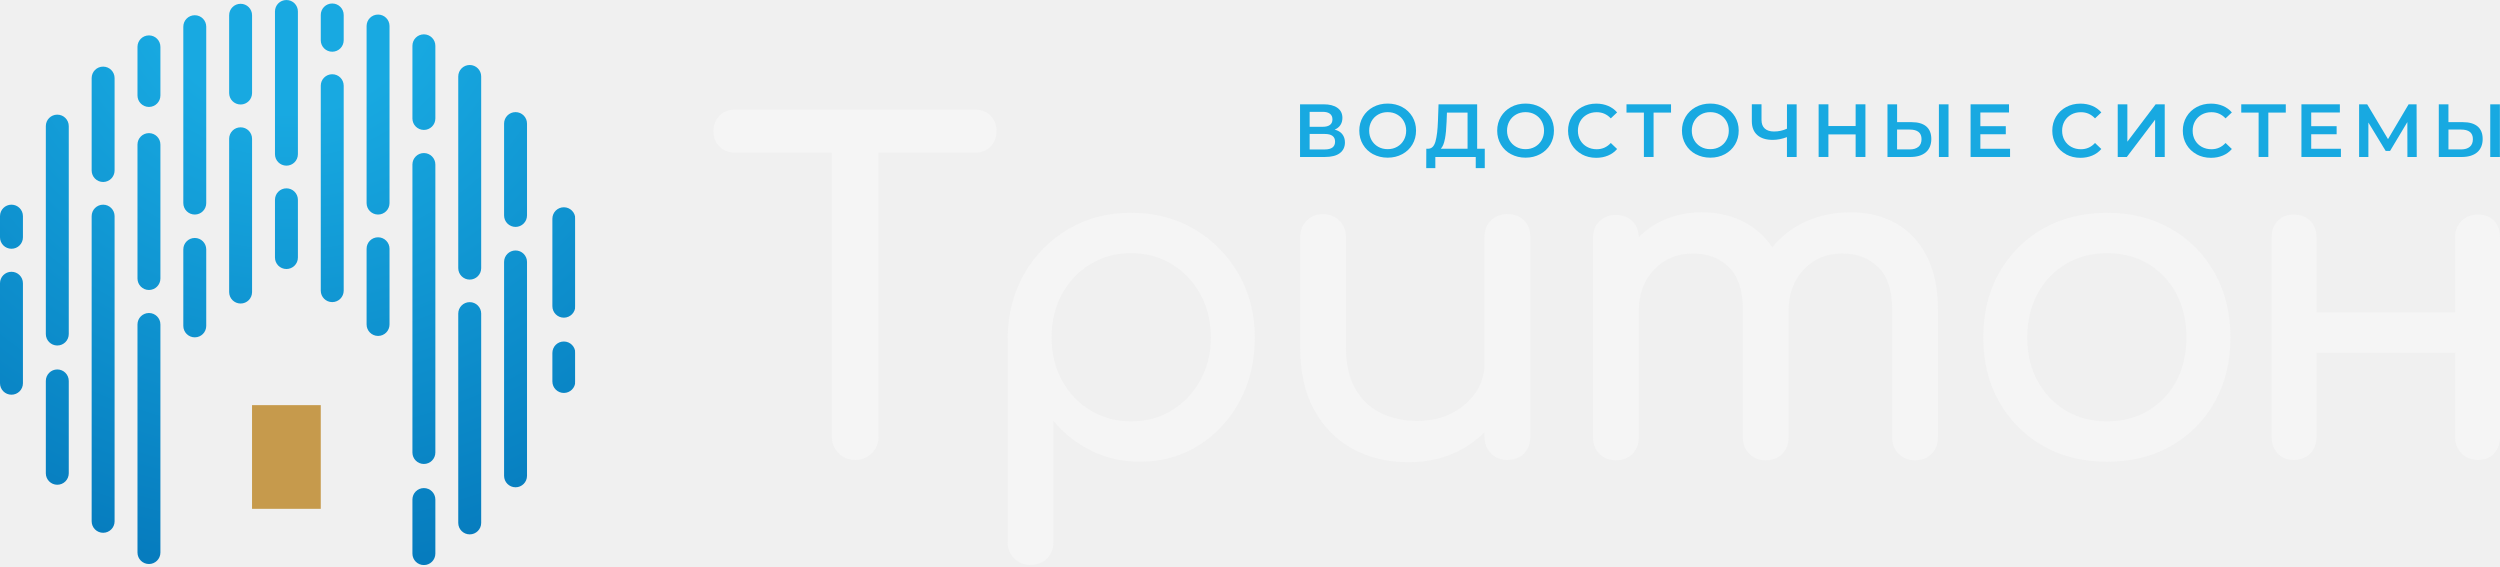
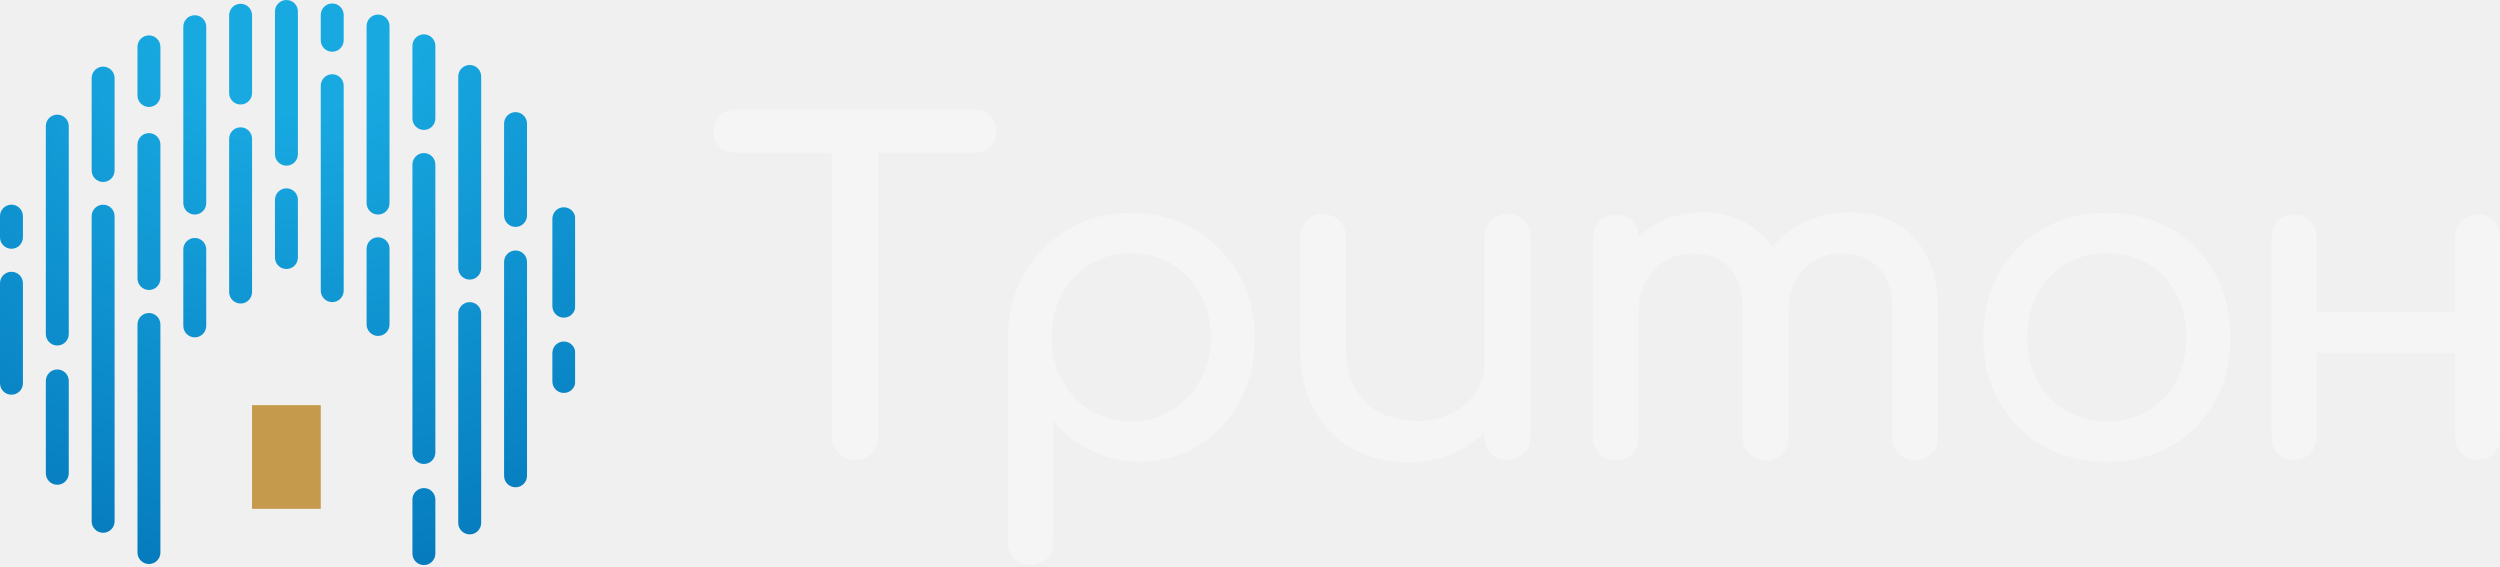
- <svg xmlns="http://www.w3.org/2000/svg" width="353" height="80" viewBox="0 0 353 80" fill="none">
-   <path d="M45.292 57.206H35.588V71.847H45.292V57.206Z" fill="#C69A4C" />
+ <svg xmlns="http://www.w3.org/2000/svg" width="353" height="80" viewBox="0 0 353 80" fill="none" version="1.1" id="svg68">
+   <path d="M45.292 57.206H35.588V71.847H45.292V57.206Z" fill="#C69A4C" id="path2" />
  <mask id="mask0_104_2398" style="mask-type:luminance" maskUnits="userSpaceOnUse" x="0" y="0" width="82" height="80">
-     <path d="M58.234 70.535V78.17C58.234 79.062 58.957 79.788 59.853 79.788C60.749 79.788 61.472 79.062 61.472 78.17V70.535C61.472 69.642 60.749 68.916 59.853 68.916C58.957 68.916 58.234 69.638 58.234 70.535ZM6.471 53.786V66.83C6.471 67.722 7.197 68.448 8.09 68.448C8.982 68.448 9.709 67.722 9.709 66.83V53.786C9.709 52.894 8.986 52.167 8.09 52.167C7.193 52.167 6.471 52.894 6.471 53.786ZM77.996 49.839V53.867C77.996 54.759 78.722 55.485 79.614 55.485C80.507 55.485 81.233 54.763 81.233 53.867V49.839C81.233 48.946 80.511 48.22 79.614 48.22C78.718 48.22 77.996 48.942 77.996 49.839ZM19.413 45.815V78.021C19.413 78.913 20.139 79.64 21.032 79.64C21.924 79.64 22.65 78.913 22.65 78.021V45.815C22.65 44.923 21.928 44.196 21.032 44.196C20.135 44.196 19.413 44.923 19.413 45.815ZM64.705 44.281V73.836C64.705 74.728 65.432 75.455 66.324 75.455C67.216 75.455 67.943 74.732 67.943 73.836V44.281C67.943 43.389 67.221 42.662 66.324 42.662C65.427 42.662 64.705 43.389 64.705 44.281ZM0 39.994V54.113C0 55.005 0.722 55.732 1.619 55.732C2.515 55.732 3.238 55.009 3.238 54.113V39.994C3.238 39.102 2.515 38.375 1.619 38.375C0.722 38.375 0 39.102 0 39.994ZM71.176 36.986V67.186C71.176 68.079 71.903 68.805 72.795 68.805C73.687 68.805 74.414 68.083 74.414 67.186V36.986C74.414 36.094 73.691 35.367 72.795 35.367C71.898 35.367 71.176 36.094 71.176 36.986ZM25.884 35.218V46.015C25.884 46.907 26.606 47.633 27.503 47.633C28.399 47.633 29.121 46.911 29.121 46.015V35.218C29.121 34.326 28.399 33.6 27.503 33.6C26.606 33.6 25.884 34.326 25.884 35.218ZM51.763 35.125V45.815C51.763 46.707 52.486 47.434 53.382 47.434C54.279 47.434 55.001 46.712 55.001 45.815V35.125C55.001 34.233 54.279 33.506 53.382 33.506C52.486 33.506 51.763 34.228 51.763 35.125ZM77.996 30.885V43.236C77.996 44.128 78.722 44.855 79.614 44.855C80.507 44.855 81.233 44.132 81.233 43.236V30.885C81.233 29.992 80.511 29.266 79.614 29.266C78.718 29.266 77.996 29.992 77.996 30.885ZM0 30.519V33.506C0 34.398 0.722 35.125 1.619 35.125C2.515 35.125 3.238 34.403 3.238 33.506V30.519C3.238 29.627 2.515 28.9 1.619 28.9C0.722 28.9 0 29.627 0 30.519ZM12.942 30.519V73.611C12.942 74.503 13.668 75.23 14.561 75.23C15.453 75.23 16.18 74.507 16.18 73.611V30.519C16.18 29.627 15.453 28.9 14.561 28.9C13.668 28.9 12.942 29.627 12.942 30.519ZM38.826 28.212V36.366C38.826 37.258 39.548 37.984 40.444 37.984C41.341 37.984 42.063 37.262 42.063 36.366V28.212C42.063 27.32 41.341 26.593 40.444 26.593C39.548 26.593 38.826 27.32 38.826 28.212ZM58.234 23.228V63.894C58.234 64.786 58.957 65.513 59.853 65.513C60.749 65.513 61.472 64.786 61.472 63.894V23.228C61.472 22.336 60.749 21.61 59.853 21.61C58.957 21.61 58.234 22.336 58.234 23.228ZM19.413 20.416V39.327C19.413 40.219 20.139 40.946 21.032 40.946C21.924 40.946 22.65 40.219 22.65 39.327V20.416C22.65 19.523 21.928 18.797 21.032 18.797C20.135 18.797 19.413 19.519 19.413 20.416ZM32.355 19.596V41.239C32.355 42.131 33.077 42.858 33.974 42.858C34.87 42.858 35.592 42.136 35.592 41.239V19.596C35.592 18.703 34.87 17.977 33.974 17.977C33.077 17.977 32.355 18.703 32.355 19.596ZM6.471 17.807V47.166C6.471 48.058 7.197 48.785 8.09 48.785C8.982 48.785 9.709 48.063 9.709 47.166V17.807C9.709 16.915 8.986 16.188 8.09 16.188C7.193 16.188 6.471 16.91 6.471 17.807ZM71.176 17.45V30.422C71.176 31.314 71.903 32.04 72.795 32.04C73.687 32.04 74.414 31.314 74.414 30.422V17.45C74.414 16.558 73.691 15.831 72.795 15.831C71.898 15.831 71.176 16.558 71.176 17.45ZM45.292 12.101V41.039C45.292 41.931 46.015 42.658 46.911 42.658C47.808 42.658 48.53 41.931 48.53 41.039V12.101C48.53 11.208 47.808 10.482 46.911 10.482C46.015 10.482 45.292 11.208 45.292 12.101ZM12.942 11.026V24.078C12.942 24.97 13.668 25.697 14.561 25.697C15.453 25.697 16.18 24.97 16.18 24.078V11.026C16.18 10.133 15.457 9.407 14.561 9.407C13.664 9.407 12.942 10.129 12.942 11.026ZM64.705 10.796V37.861C64.705 38.753 65.432 39.48 66.324 39.48C67.216 39.48 67.943 38.758 67.943 37.861V10.796C67.943 9.904 67.221 9.177 66.324 9.177C65.427 9.177 64.705 9.904 64.705 10.796ZM19.413 6.615V13.482C19.413 14.374 20.139 15.1 21.032 15.1C21.924 15.1 22.65 14.374 22.65 13.482V6.615C22.65 5.723 21.928 4.997 21.032 4.997C20.135 4.997 19.413 5.723 19.413 6.615ZM58.234 6.467V16.728C58.234 17.62 58.957 18.346 59.853 18.346C60.749 18.346 61.472 17.624 61.472 16.728V6.467C61.472 5.574 60.749 4.848 59.853 4.848C58.957 4.848 58.234 5.57 58.234 6.467ZM25.884 3.769V28.675C25.884 29.567 26.606 30.294 27.503 30.294C28.399 30.294 29.121 29.572 29.121 28.675V3.769C29.121 2.876 28.399 2.15 27.503 2.15C26.606 2.15 25.884 2.876 25.884 3.769ZM51.763 3.675V28.675C51.763 29.567 52.486 30.294 53.382 30.294C54.279 30.294 55.001 29.572 55.001 28.675V3.675C55.001 2.783 54.279 2.056 53.382 2.056C52.486 2.056 51.763 2.783 51.763 3.675ZM32.355 2.154V13.137C32.355 14.03 33.077 14.756 33.974 14.756C34.87 14.756 35.592 14.034 35.592 13.137V2.154C35.592 1.262 34.87 0.535 33.974 0.535C33.077 0.535 32.355 1.258 32.355 2.154ZM45.292 2.112V5.685C45.292 6.577 46.015 7.304 46.911 7.304C47.808 7.304 48.53 6.577 48.53 5.685V2.112C48.53 1.219 47.808 0.493 46.911 0.493C46.015 0.493 45.292 1.215 45.292 2.112ZM38.826 1.619V21.771C38.826 22.663 39.548 23.39 40.444 23.39C41.341 23.39 42.063 22.667 42.063 21.771V1.619C42.063 0.727 41.341 0 40.444 0C39.548 0 38.826 0.727 38.826 1.619Z" fill="white" />
+     <path d="M58.234 70.535V78.17C58.234 79.062 58.957 79.788 59.853 79.788C60.749 79.788 61.472 79.062 61.472 78.17V70.535C61.472 69.642 60.749 68.916 59.853 68.916C58.957 68.916 58.234 69.638 58.234 70.535ZM6.471 53.786V66.83C6.471 67.722 7.197 68.448 8.09 68.448C8.982 68.448 9.709 67.722 9.709 66.83V53.786C9.709 52.894 8.986 52.167 8.09 52.167C7.193 52.167 6.471 52.894 6.471 53.786ZM77.996 49.839V53.867C77.996 54.759 78.722 55.485 79.614 55.485C80.507 55.485 81.233 54.763 81.233 53.867V49.839C81.233 48.946 80.511 48.22 79.614 48.22C78.718 48.22 77.996 48.942 77.996 49.839ZM19.413 45.815V78.021C19.413 78.913 20.139 79.64 21.032 79.64C21.924 79.64 22.65 78.913 22.65 78.021V45.815C22.65 44.923 21.928 44.196 21.032 44.196C20.135 44.196 19.413 44.923 19.413 45.815ZM64.705 44.281V73.836C64.705 74.728 65.432 75.455 66.324 75.455C67.216 75.455 67.943 74.732 67.943 73.836V44.281C67.943 43.389 67.221 42.662 66.324 42.662C65.427 42.662 64.705 43.389 64.705 44.281ZM0 39.994V54.113C0 55.005 0.722 55.732 1.619 55.732C2.515 55.732 3.238 55.009 3.238 54.113V39.994C3.238 39.102 2.515 38.375 1.619 38.375C0.722 38.375 0 39.102 0 39.994ZM71.176 36.986V67.186C71.176 68.079 71.903 68.805 72.795 68.805C73.687 68.805 74.414 68.083 74.414 67.186V36.986C74.414 36.094 73.691 35.367 72.795 35.367C71.898 35.367 71.176 36.094 71.176 36.986ZM25.884 35.218V46.015C25.884 46.907 26.606 47.633 27.503 47.633C28.399 47.633 29.121 46.911 29.121 46.015V35.218C29.121 34.326 28.399 33.6 27.503 33.6C26.606 33.6 25.884 34.326 25.884 35.218ZM51.763 35.125V45.815C51.763 46.707 52.486 47.434 53.382 47.434C54.279 47.434 55.001 46.712 55.001 45.815V35.125C55.001 34.233 54.279 33.506 53.382 33.506C52.486 33.506 51.763 34.228 51.763 35.125ZM77.996 30.885V43.236C77.996 44.128 78.722 44.855 79.614 44.855C80.507 44.855 81.233 44.132 81.233 43.236V30.885C81.233 29.992 80.511 29.266 79.614 29.266C78.718 29.266 77.996 29.992 77.996 30.885ZM0 30.519V33.506C0 34.398 0.722 35.125 1.619 35.125C2.515 35.125 3.238 34.403 3.238 33.506V30.519C3.238 29.627 2.515 28.9 1.619 28.9C0.722 28.9 0 29.627 0 30.519ZM12.942 30.519V73.611C12.942 74.503 13.668 75.23 14.561 75.23C15.453 75.23 16.18 74.507 16.18 73.611V30.519C16.18 29.627 15.453 28.9 14.561 28.9C13.668 28.9 12.942 29.627 12.942 30.519ZM38.826 28.212V36.366C38.826 37.258 39.548 37.984 40.444 37.984C41.341 37.984 42.063 37.262 42.063 36.366V28.212C42.063 27.32 41.341 26.593 40.444 26.593C39.548 26.593 38.826 27.32 38.826 28.212ZM58.234 23.228V63.894C58.234 64.786 58.957 65.513 59.853 65.513C60.749 65.513 61.472 64.786 61.472 63.894V23.228C61.472 22.336 60.749 21.61 59.853 21.61C58.957 21.61 58.234 22.336 58.234 23.228ZM19.413 20.416V39.327C19.413 40.219 20.139 40.946 21.032 40.946C21.924 40.946 22.65 40.219 22.65 39.327V20.416C22.65 19.523 21.928 18.797 21.032 18.797C20.135 18.797 19.413 19.519 19.413 20.416ZM32.355 19.596V41.239C32.355 42.131 33.077 42.858 33.974 42.858C34.87 42.858 35.592 42.136 35.592 41.239V19.596C35.592 18.703 34.87 17.977 33.974 17.977C33.077 17.977 32.355 18.703 32.355 19.596ZM6.471 17.807V47.166C6.471 48.058 7.197 48.785 8.09 48.785C8.982 48.785 9.709 48.063 9.709 47.166V17.807C9.709 16.915 8.986 16.188 8.09 16.188C7.193 16.188 6.471 16.91 6.471 17.807ZM71.176 17.45V30.422C71.176 31.314 71.903 32.04 72.795 32.04C73.687 32.04 74.414 31.314 74.414 30.422V17.45C74.414 16.558 73.691 15.831 72.795 15.831C71.898 15.831 71.176 16.558 71.176 17.45ZM45.292 12.101V41.039C45.292 41.931 46.015 42.658 46.911 42.658C47.808 42.658 48.53 41.931 48.53 41.039V12.101C48.53 11.208 47.808 10.482 46.911 10.482C46.015 10.482 45.292 11.208 45.292 12.101ZM12.942 11.026V24.078C12.942 24.97 13.668 25.697 14.561 25.697C15.453 25.697 16.18 24.97 16.18 24.078V11.026C16.18 10.133 15.457 9.407 14.561 9.407C13.664 9.407 12.942 10.129 12.942 11.026ZM64.705 10.796V37.861C64.705 38.753 65.432 39.48 66.324 39.48C67.216 39.48 67.943 38.758 67.943 37.861V10.796C67.943 9.904 67.221 9.177 66.324 9.177C65.427 9.177 64.705 9.904 64.705 10.796ZM19.413 6.615V13.482C19.413 14.374 20.139 15.1 21.032 15.1C21.924 15.1 22.65 14.374 22.65 13.482V6.615C22.65 5.723 21.928 4.997 21.032 4.997C20.135 4.997 19.413 5.723 19.413 6.615ZM58.234 6.467V16.728C58.234 17.62 58.957 18.346 59.853 18.346C60.749 18.346 61.472 17.624 61.472 16.728V6.467C61.472 5.574 60.749 4.848 59.853 4.848C58.957 4.848 58.234 5.57 58.234 6.467ZM25.884 3.769V28.675C25.884 29.567 26.606 30.294 27.503 30.294C28.399 30.294 29.121 29.572 29.121 28.675V3.769C29.121 2.876 28.399 2.15 27.503 2.15C26.606 2.15 25.884 2.876 25.884 3.769ZM51.763 3.675V28.675C51.763 29.567 52.486 30.294 53.382 30.294C54.279 30.294 55.001 29.572 55.001 28.675V3.675C55.001 2.783 54.279 2.056 53.382 2.056C52.486 2.056 51.763 2.783 51.763 3.675ZM32.355 2.154V13.137C32.355 14.03 33.077 14.756 33.974 14.756C34.87 14.756 35.592 14.034 35.592 13.137V2.154C35.592 1.262 34.87 0.535 33.974 0.535C33.077 0.535 32.355 1.258 32.355 2.154ZM45.292 2.112V5.685C45.292 6.577 46.015 7.304 46.911 7.304C47.808 7.304 48.53 6.577 48.53 5.685V2.112C48.53 1.219 47.808 0.493 46.911 0.493C46.015 0.493 45.292 1.215 45.292 2.112ZM38.826 1.619V21.771C38.826 22.663 39.548 23.39 40.444 23.39C41.341 23.39 42.063 22.667 42.063 21.771V1.619C42.063 0.727 41.341 0 40.444 0C39.548 0 38.826 0.727 38.826 1.619Z" fill="white" id="path4" />
  </mask>
-   <g mask="url(#mask0_104_2398)">
-     <path d="M81.229 0.004H0V79.788H81.229V0.004Z" fill="url(#paint0_radial_104_2398)" />
+   <g mask="url(#mask0_104_2398)" id="g9">
+     <path d="M81.229 0.004H0V79.788H81.229V0.004Z" fill="url(#paint0_radial_104_2398)" id="path7" />
  </g>
-   <path d="M137.662 15.477H103.777C102.889 15.477 102.163 15.762 101.594 16.332C101.024 16.901 100.74 17.632 100.74 18.515C100.74 19.399 101.024 20.13 101.594 20.699C102.163 21.269 102.894 21.553 103.777 21.553H117.459V61.645C117.459 62.576 117.773 63.353 118.41 63.99C119.043 64.624 119.825 64.942 120.756 64.942C121.686 64.942 122.468 64.628 123.101 63.99C123.734 63.357 124.053 62.576 124.053 61.645V21.553H137.67C138.558 21.553 139.285 21.269 139.854 20.699C140.423 20.13 140.708 19.399 140.708 18.515C140.708 17.632 140.423 16.901 139.854 16.332C139.285 15.762 138.554 15.477 137.67 15.477" fill="#F5F5F5" />
-   <path d="M168.631 32.358C166.014 30.816 163.036 30.047 159.7 30.047C156.365 30.047 153.45 30.816 150.833 32.358C148.216 33.901 146.147 35.999 144.626 38.659C143.105 41.319 142.323 44.319 142.28 47.654V76.533C142.28 77.459 142.586 78.233 143.198 78.844C143.81 79.456 144.579 79.762 145.509 79.762C146.44 79.762 147.26 79.456 147.855 78.844C148.445 78.233 148.743 77.459 148.743 76.533V59.432C150.221 61.203 152.006 62.61 154.096 63.642C156.187 64.679 158.477 65.193 160.967 65.193C164.047 65.193 166.813 64.424 169.264 62.882C171.712 61.339 173.645 59.249 175.06 56.611C176.475 53.972 177.18 50.985 177.18 47.65C177.18 44.314 176.407 41.315 174.869 38.655C173.326 35.995 171.249 33.896 168.631 32.354M169.485 53.7C168.491 55.497 167.153 56.908 165.462 57.945C163.771 58.981 161.85 59.495 159.696 59.495C157.542 59.495 155.673 58.977 153.965 57.945C152.256 56.912 150.914 55.497 149.941 53.7C148.968 51.907 148.484 49.889 148.484 47.65C148.484 45.411 148.968 43.333 149.941 41.54C150.91 39.747 152.252 38.332 153.965 37.295C155.673 36.263 157.584 35.745 159.696 35.745C161.808 35.745 163.771 36.263 165.462 37.295C167.149 38.332 168.491 39.743 169.485 41.54C170.475 43.333 170.973 45.372 170.973 47.65C170.973 49.927 170.475 51.903 169.485 53.7Z" fill="#F5F5F5" />
-   <path d="M212.84 30.235C211.91 30.235 211.141 30.533 210.529 31.123C209.917 31.714 209.611 32.496 209.611 33.469V51.331C209.611 52.852 209.191 54.224 208.345 55.448C207.499 56.672 206.369 57.645 204.959 58.362C203.544 59.081 201.929 59.438 200.115 59.438C198.301 59.438 196.504 59.068 194.987 58.328C193.466 57.589 192.263 56.45 191.375 54.908C190.487 53.366 190.045 51.416 190.045 49.049V33.469C190.045 32.538 189.739 31.769 189.128 31.157C188.516 30.546 187.743 30.24 186.816 30.24C185.89 30.24 185.117 30.546 184.505 31.157C183.893 31.769 183.587 32.542 183.587 33.469V49.049C183.587 52.554 184.254 55.511 185.584 57.916C186.914 60.325 188.728 62.148 191.031 63.393C193.334 64.638 195.938 65.263 198.853 65.263C201.768 65.263 204.207 64.651 206.42 63.427C207.627 62.76 208.689 61.961 209.62 61.031V61.715C209.62 62.645 209.926 63.414 210.537 64.026C211.149 64.638 211.918 64.944 212.849 64.944C213.779 64.944 214.599 64.638 215.194 64.026C215.785 63.414 216.082 62.645 216.082 61.715V33.469C216.082 32.496 215.785 31.718 215.194 31.123C214.604 30.533 213.822 30.235 212.849 30.235" fill="#F5F5F5" />
-   <path d="M267.752 31.564C265.895 30.51 263.762 29.979 261.353 29.979C258.608 29.979 256.17 30.57 254.037 31.751C252.533 32.583 251.275 33.646 250.243 34.929C249.295 33.505 248.101 32.384 246.657 31.559C244.8 30.506 242.667 29.975 240.262 29.975C237.857 29.975 235.554 30.565 233.613 31.746C232.797 32.243 232.058 32.826 231.391 33.484C231.369 32.562 231.076 31.814 230.507 31.241C229.916 30.65 229.134 30.353 228.161 30.353C227.189 30.353 226.462 30.65 225.85 31.241C225.238 31.831 224.932 32.613 224.932 33.586V61.769C224.932 62.699 225.238 63.468 225.85 64.08C226.462 64.692 227.231 64.998 228.161 64.998C229.092 64.998 229.912 64.692 230.507 64.08C231.097 63.468 231.395 62.699 231.395 61.769V43.907C231.395 41.544 232.113 39.598 233.549 38.081C234.985 36.56 236.799 35.8 238.996 35.8C241.193 35.8 242.816 36.446 244.124 37.733C245.433 39.02 246.087 40.996 246.087 43.656V61.769C246.087 62.699 246.393 63.468 247.005 64.08C247.617 64.692 248.386 64.998 249.316 64.998C250.247 64.998 251.067 64.692 251.662 64.08C252.252 63.468 252.55 62.699 252.55 61.769V43.907C252.55 41.544 253.255 39.598 254.67 38.081C256.085 36.56 257.89 35.8 260.083 35.8C262.275 35.8 263.903 36.446 265.211 37.733C266.52 39.02 267.174 40.996 267.174 43.656V61.769C267.174 62.699 267.48 63.468 268.092 64.08C268.704 64.692 269.473 64.998 270.403 64.998C271.334 64.998 272.154 64.692 272.744 64.08C273.335 63.468 273.632 62.699 273.632 61.769V43.656C273.632 40.741 273.114 38.264 272.081 36.212C271.045 34.164 269.6 32.613 267.743 31.555" fill="#F5F5F5" />
-   <path d="M306.514 32.294C303.897 30.795 300.897 30.047 297.519 30.047C294.141 30.047 291.078 30.799 288.461 32.294C285.843 33.794 283.783 35.864 282.287 38.502C280.787 41.141 280.04 44.191 280.04 47.654C280.04 51.117 280.787 54.104 282.287 56.742C283.787 59.381 285.843 61.45 288.461 62.95C291.078 64.45 294.099 65.197 297.519 65.197C300.939 65.197 303.956 64.45 306.578 62.95C309.195 61.45 311.243 59.381 312.721 56.742C314.2 54.104 314.939 51.074 314.939 47.654C314.939 44.234 314.187 41.141 312.692 38.502C311.192 35.864 309.135 33.794 306.518 32.294M307.304 53.798C306.352 55.569 305.035 56.963 303.344 57.979C301.653 58.994 299.712 59.5 297.519 59.5C295.327 59.5 293.381 58.994 291.694 57.979C290.003 56.963 288.673 55.574 287.704 53.798C286.731 52.026 286.247 49.978 286.247 47.654C286.247 45.33 286.731 43.273 287.704 41.48C288.673 39.687 290.003 38.281 291.694 37.27C293.381 36.254 295.327 35.749 297.519 35.749C299.712 35.749 301.658 36.254 303.344 37.27C305.031 38.285 306.352 39.687 307.304 41.48C308.252 43.278 308.728 45.334 308.728 47.654C308.728 49.974 308.252 52.026 307.304 53.798Z" fill="#F5F5F5" />
-   <path d="M352.176 31.186C351.628 30.595 350.867 30.298 349.894 30.298C348.921 30.298 348.195 30.595 347.583 31.186C346.971 31.776 346.665 32.558 346.665 33.531V44.106H327.095V33.531C327.095 32.558 326.798 31.781 326.207 31.186C325.616 30.595 324.835 30.298 323.862 30.298C322.889 30.298 322.183 30.595 321.614 31.186C321.045 31.776 320.76 32.558 320.76 33.531V61.714C320.76 62.644 321.045 63.413 321.614 64.025C322.183 64.637 322.931 64.943 323.862 64.943C324.792 64.943 325.612 64.637 326.207 64.025C326.798 63.413 327.095 62.644 327.095 61.714V49.808H346.665V61.714C346.665 62.644 346.971 63.413 347.583 64.025C348.195 64.637 348.964 64.943 349.894 64.943C350.825 64.943 351.623 64.637 352.176 64.025C352.724 63.413 353 62.644 353 61.714V33.531C353 32.558 352.724 31.781 352.176 31.186Z" fill="#F5F5F5" />
-   <path d="M189.531 18.953C189.778 19.259 189.905 19.645 189.905 20.104C189.905 20.754 189.663 21.264 189.183 21.625C188.703 21.986 188.006 22.165 187.092 22.165H183.566V14.729H186.893C187.73 14.729 188.38 14.895 188.847 15.231C189.315 15.562 189.548 16.034 189.548 16.642C189.548 17.032 189.455 17.368 189.268 17.653C189.081 17.937 188.809 18.154 188.456 18.299C188.932 18.426 189.293 18.643 189.54 18.953M184.921 17.903H186.77C187.216 17.903 187.556 17.814 187.789 17.64C188.023 17.462 188.142 17.202 188.142 16.854C188.142 16.506 188.023 16.242 187.789 16.064C187.556 15.881 187.216 15.792 186.77 15.792H184.921V17.908V17.903ZM188.512 19.998C188.512 19.276 188.023 18.915 187.046 18.915H184.921V21.103H187.046C188.023 21.103 188.512 20.733 188.512 19.998Z" fill="#18A9E1" />
-   <path d="M193.886 21.779C193.279 21.452 192.799 20.993 192.45 20.407C192.102 19.82 191.932 19.17 191.932 18.448C191.932 17.726 192.106 17.071 192.45 16.489C192.799 15.903 193.275 15.448 193.886 15.117C194.494 14.79 195.178 14.624 195.939 14.624C196.699 14.624 197.379 14.79 197.991 15.117C198.598 15.444 199.078 15.903 199.427 16.481C199.775 17.063 199.945 17.717 199.945 18.444C199.945 19.17 199.771 19.829 199.427 20.407C199.078 20.989 198.603 21.443 197.991 21.77C197.383 22.098 196.699 22.263 195.939 22.263C195.178 22.263 194.498 22.098 193.886 21.77M197.277 20.725C197.672 20.504 197.986 20.19 198.212 19.791C198.437 19.391 198.552 18.945 198.552 18.448C198.552 17.951 198.437 17.505 198.212 17.105C197.986 16.706 197.672 16.396 197.277 16.171C196.882 15.945 196.436 15.835 195.939 15.835C195.441 15.835 194.995 15.945 194.6 16.171C194.205 16.392 193.891 16.706 193.665 17.105C193.44 17.505 193.326 17.955 193.326 18.448C193.326 18.941 193.44 19.391 193.665 19.791C193.891 20.19 194.205 20.5 194.6 20.725C194.995 20.951 195.441 21.061 195.939 21.061C196.436 21.061 196.882 20.951 197.277 20.725Z" fill="#18A9E1" />
-   <path d="M209.649 20.997V23.745H208.375V22.165H202.669V23.745H201.385L201.394 20.997H201.713C202.18 20.975 202.507 20.631 202.694 19.96C202.881 19.288 202.996 18.332 203.038 17.088L203.123 14.729H208.574V20.997H209.649ZM204.02 19.62C203.901 20.261 203.71 20.72 203.446 20.997H207.219V15.898H204.309L204.258 17.215C204.224 18.18 204.143 18.978 204.024 19.62" fill="#18A9E1" />
-   <path d="M213.358 21.779C212.751 21.452 212.271 20.993 211.922 20.407C211.574 19.82 211.404 19.17 211.404 18.448C211.404 17.726 211.578 17.071 211.922 16.489C212.271 15.903 212.747 15.448 213.358 15.117C213.966 14.79 214.65 14.624 215.411 14.624C216.171 14.624 216.851 14.79 217.463 15.117C218.07 15.444 218.551 15.903 218.899 16.481C219.247 17.063 219.417 17.717 219.417 18.444C219.417 19.17 219.243 19.829 218.899 20.407C218.551 20.989 218.075 21.443 217.463 21.77C216.855 22.098 216.171 22.263 215.411 22.263C214.65 22.263 213.97 22.098 213.358 21.77M216.745 20.725C217.14 20.504 217.454 20.19 217.68 19.791C217.905 19.391 218.019 18.945 218.019 18.448C218.019 17.951 217.905 17.505 217.68 17.105C217.454 16.706 217.14 16.396 216.745 16.171C216.35 15.945 215.904 15.835 215.406 15.835C214.909 15.835 214.463 15.945 214.068 16.171C213.673 16.392 213.359 16.706 213.133 17.105C212.908 17.505 212.793 17.955 212.793 18.448C212.793 18.941 212.908 19.391 213.133 19.791C213.359 20.19 213.673 20.5 214.068 20.725C214.463 20.951 214.909 21.061 215.406 21.061C215.904 21.061 216.35 20.951 216.745 20.725Z" fill="#18A9E1" />
-   <path d="M223.348 21.778C222.74 21.451 222.268 20.992 221.924 20.415C221.58 19.832 221.41 19.178 221.41 18.451C221.41 17.725 221.584 17.066 221.929 16.489C222.277 15.906 222.753 15.452 223.356 15.125C223.959 14.797 224.639 14.632 225.391 14.632C225.999 14.632 226.555 14.738 227.061 14.95C227.562 15.163 227.987 15.469 228.336 15.873L227.443 16.714C226.904 16.132 226.241 15.843 225.455 15.843C224.945 15.843 224.491 15.953 224.087 16.178C223.683 16.404 223.369 16.709 223.139 17.109C222.914 17.504 222.8 17.954 222.8 18.46C222.8 18.966 222.914 19.412 223.139 19.807C223.365 20.202 223.683 20.512 224.087 20.737C224.491 20.958 224.945 21.073 225.455 21.073C226.241 21.073 226.904 20.78 227.443 20.189L228.336 21.039C227.987 21.443 227.562 21.753 227.057 21.965C226.551 22.178 225.995 22.284 225.383 22.284C224.631 22.284 223.955 22.118 223.348 21.791" fill="#18A9E1" />
-   <path d="M235.95 15.898H233.485V22.165H232.117V15.898H229.661V14.729H235.95V15.898Z" fill="#18A9E1" />
-   <path d="M239.446 21.779C238.839 21.452 238.359 20.993 238.01 20.407C237.662 19.82 237.492 19.17 237.492 18.448C237.492 17.726 237.666 17.071 238.01 16.489C238.359 15.903 238.835 15.448 239.446 15.117C240.054 14.79 240.738 14.624 241.499 14.624C242.259 14.624 242.939 14.79 243.551 15.117C244.158 15.444 244.638 15.903 244.987 16.481C245.335 17.063 245.505 17.717 245.505 18.444C245.505 19.17 245.331 19.829 244.987 20.407C244.638 20.989 244.163 21.443 243.551 21.77C242.943 22.098 242.259 22.263 241.499 22.263C240.738 22.263 240.058 22.098 239.446 21.77M242.833 20.725C243.228 20.504 243.542 20.19 243.767 19.791C243.993 19.391 244.107 18.945 244.107 18.448C244.107 17.951 243.993 17.505 243.767 17.105C243.542 16.706 243.228 16.396 242.833 16.171C242.438 15.945 241.991 15.835 241.494 15.835C240.997 15.835 240.551 15.945 240.156 16.171C239.761 16.392 239.446 16.706 239.221 17.105C238.996 17.505 238.881 17.955 238.881 18.448C238.881 18.941 238.996 19.391 239.221 19.791C239.446 20.19 239.761 20.5 240.156 20.725C240.551 20.951 240.997 21.061 241.494 21.061C241.991 21.061 242.438 20.951 242.833 20.725Z" fill="#18A9E1" />
-   <path d="M253.688 14.73V22.165H252.316V19.361C251.615 19.625 250.948 19.752 250.319 19.752C249.372 19.752 248.641 19.523 248.127 19.068C247.613 18.613 247.358 17.955 247.358 17.096V14.726H248.726V16.948C248.726 17.47 248.879 17.874 249.185 18.15C249.491 18.426 249.924 18.567 250.493 18.567C251.139 18.567 251.747 18.435 252.32 18.171V14.73H253.693H253.688Z" fill="#18A9E1" />
-   <path d="M263.397 14.729V22.165H262.016V18.978H258.171V22.165H256.79V14.729H258.171V17.797H262.016V14.729H263.397Z" fill="#18A9E1" />
-   <path d="M271.984 17.848C272.46 18.247 272.702 18.842 272.702 19.628C272.702 20.414 272.438 21.077 271.916 21.515C271.393 21.953 270.654 22.169 269.706 22.169H266.511V14.734H267.871V17.249H269.932C270.824 17.249 271.508 17.449 271.988 17.848M270.888 20.729C271.176 20.482 271.321 20.121 271.321 19.645C271.321 18.745 270.76 18.294 269.643 18.294H267.867V21.099H269.643C270.182 21.099 270.594 20.975 270.883 20.725M273.772 14.729H275.132V22.165H273.772V14.729Z" fill="#18A9E1" />
-   <path d="M283.821 21.005V22.165H278.247V14.729H283.672V15.885H279.627V17.818H283.218V18.957H279.627V21.005H283.821Z" fill="#18A9E1" />
-   <path d="M291.719 21.778C291.112 21.451 290.64 20.992 290.296 20.415C289.952 19.832 289.782 19.178 289.782 18.451C289.782 17.725 289.956 17.066 290.3 16.489C290.649 15.906 291.125 15.452 291.728 15.125C292.331 14.797 293.011 14.632 293.763 14.632C294.371 14.632 294.927 14.738 295.433 14.95C295.934 15.163 296.359 15.469 296.708 15.873L295.815 16.714C295.276 16.132 294.613 15.843 293.827 15.843C293.317 15.843 292.862 15.953 292.459 16.178C292.055 16.404 291.741 16.709 291.511 17.109C291.286 17.504 291.171 17.954 291.171 18.46C291.171 18.966 291.286 19.412 291.511 19.807C291.736 20.202 292.055 20.512 292.459 20.737C292.862 20.958 293.317 21.073 293.827 21.073C294.613 21.073 295.276 20.78 295.815 20.189L296.708 21.039C296.359 21.443 295.934 21.753 295.429 21.965C294.923 22.178 294.366 22.284 293.755 22.284C293.003 22.284 292.327 22.118 291.719 21.791" fill="#18A9E1" />
-   <path d="M299.023 14.729H300.383V20.006L304.377 14.729H305.66V22.165H304.3V16.896L300.306 22.165H299.023V14.729Z" fill="#18A9E1" />
-   <path d="M310.151 21.778C309.543 21.451 309.072 20.992 308.727 20.415C308.383 19.832 308.213 19.178 308.213 18.451C308.213 17.725 308.388 17.066 308.732 16.489C309.08 15.906 309.556 15.452 310.159 15.125C310.763 14.797 311.442 14.632 312.195 14.632C312.802 14.632 313.359 14.738 313.864 14.95C314.366 15.163 314.791 15.469 315.139 15.873L314.247 16.714C313.707 16.132 313.044 15.843 312.258 15.843C311.748 15.843 311.294 15.953 310.89 16.178C310.487 16.404 310.172 16.709 309.943 17.109C309.717 17.504 309.603 17.954 309.603 18.46C309.603 18.966 309.717 19.412 309.943 19.807C310.168 20.202 310.487 20.512 310.89 20.737C311.294 20.958 311.748 21.073 312.258 21.073C313.044 21.073 313.707 20.78 314.247 20.189L315.139 21.039C314.791 21.443 314.366 21.753 313.86 21.965C313.354 22.178 312.798 22.284 312.186 22.284C311.434 22.284 310.758 22.118 310.151 21.791" fill="#18A9E1" />
-   <path d="M322.753 15.898H320.289V22.165H318.916V15.898H316.465V14.729H322.753V15.898Z" fill="#18A9E1" />
-   <path d="M330.537 21.005V22.165H324.962V14.729H330.388V15.885H326.343V17.818H329.933V18.957H326.343V21.005H330.537Z" fill="#18A9E1" />
-   <path d="M339.927 22.165L339.918 17.236L337.475 21.315H336.859L334.416 17.3V22.165H333.107V14.729H334.246L337.186 19.645L340.097 14.729H341.222L341.244 22.165H339.927Z" fill="#18A9E1" />
-   <path d="M349.835 17.848C350.31 18.247 350.553 18.842 350.553 19.628C350.553 20.414 350.289 21.077 349.767 21.515C349.244 21.953 348.505 22.169 347.557 22.169H344.358V14.734H345.718V17.249H347.778C348.67 17.249 349.354 17.449 349.835 17.848ZM348.734 20.729C349.023 20.482 349.172 20.121 349.172 19.645C349.172 18.745 348.611 18.294 347.494 18.294H345.722V21.099H347.494C348.033 21.099 348.445 20.975 348.738 20.725M351.623 14.729H352.983V22.165H351.623V14.729Z" fill="#18A9E1" />
-   <defs>
+   <path d="M137.662 15.477H103.777C102.889 15.477 102.163 15.762 101.594 16.332C101.024 16.901 100.74 17.632 100.74 18.515C100.74 19.399 101.024 20.13 101.594 20.699C102.163 21.269 102.894 21.553 103.777 21.553H117.459V61.645C117.459 62.576 117.773 63.353 118.41 63.99C119.043 64.624 119.825 64.942 120.756 64.942C121.686 64.942 122.468 64.628 123.101 63.99C123.734 63.357 124.053 62.576 124.053 61.645V21.553H137.67C138.558 21.553 139.285 21.269 139.854 20.699C140.423 20.13 140.708 19.399 140.708 18.515C140.708 17.632 140.423 16.901 139.854 16.332C139.285 15.762 138.554 15.477 137.67 15.477" fill="#F5F5F5" id="path11" />
+   <path d="M168.631 32.358C166.014 30.816 163.036 30.047 159.7 30.047C156.365 30.047 153.45 30.816 150.833 32.358C148.216 33.901 146.147 35.999 144.626 38.659C143.105 41.319 142.323 44.319 142.28 47.654V76.533C142.28 77.459 142.586 78.233 143.198 78.844C143.81 79.456 144.579 79.762 145.509 79.762C146.44 79.762 147.26 79.456 147.855 78.844C148.445 78.233 148.743 77.459 148.743 76.533V59.432C150.221 61.203 152.006 62.61 154.096 63.642C156.187 64.679 158.477 65.193 160.967 65.193C164.047 65.193 166.813 64.424 169.264 62.882C171.712 61.339 173.645 59.249 175.06 56.611C176.475 53.972 177.18 50.985 177.18 47.65C177.18 44.314 176.407 41.315 174.869 38.655C173.326 35.995 171.249 33.896 168.631 32.354M169.485 53.7C168.491 55.497 167.153 56.908 165.462 57.945C163.771 58.981 161.85 59.495 159.696 59.495C157.542 59.495 155.673 58.977 153.965 57.945C152.256 56.912 150.914 55.497 149.941 53.7C148.968 51.907 148.484 49.889 148.484 47.65C148.484 45.411 148.968 43.333 149.941 41.54C150.91 39.747 152.252 38.332 153.965 37.295C155.673 36.263 157.584 35.745 159.696 35.745C161.808 35.745 163.771 36.263 165.462 37.295C167.149 38.332 168.491 39.743 169.485 41.54C170.475 43.333 170.973 45.372 170.973 47.65C170.973 49.927 170.475 51.903 169.485 53.7Z" fill="#F5F5F5" id="path13" />
+   <path d="M212.84 30.235C211.91 30.235 211.141 30.533 210.529 31.123C209.917 31.714 209.611 32.496 209.611 33.469V51.331C209.611 52.852 209.191 54.224 208.345 55.448C207.499 56.672 206.369 57.645 204.959 58.362C203.544 59.081 201.929 59.438 200.115 59.438C198.301 59.438 196.504 59.068 194.987 58.328C193.466 57.589 192.263 56.45 191.375 54.908C190.487 53.366 190.045 51.416 190.045 49.049V33.469C190.045 32.538 189.739 31.769 189.128 31.157C188.516 30.546 187.743 30.24 186.816 30.24C185.89 30.24 185.117 30.546 184.505 31.157C183.893 31.769 183.587 32.542 183.587 33.469V49.049C183.587 52.554 184.254 55.511 185.584 57.916C186.914 60.325 188.728 62.148 191.031 63.393C193.334 64.638 195.938 65.263 198.853 65.263C201.768 65.263 204.207 64.651 206.42 63.427C207.627 62.76 208.689 61.961 209.62 61.031V61.715C209.62 62.645 209.926 63.414 210.537 64.026C211.149 64.638 211.918 64.944 212.849 64.944C213.779 64.944 214.599 64.638 215.194 64.026C215.785 63.414 216.082 62.645 216.082 61.715V33.469C216.082 32.496 215.785 31.718 215.194 31.123C214.604 30.533 213.822 30.235 212.849 30.235" fill="#F5F5F5" id="path15" />
+   <path d="M267.752 31.564C265.895 30.51 263.762 29.979 261.353 29.979C258.608 29.979 256.17 30.57 254.037 31.751C252.533 32.583 251.275 33.646 250.243 34.929C249.295 33.505 248.101 32.384 246.657 31.559C244.8 30.506 242.667 29.975 240.262 29.975C237.857 29.975 235.554 30.565 233.613 31.746C232.797 32.243 232.058 32.826 231.391 33.484C231.369 32.562 231.076 31.814 230.507 31.241C229.916 30.65 229.134 30.353 228.161 30.353C227.189 30.353 226.462 30.65 225.85 31.241C225.238 31.831 224.932 32.613 224.932 33.586V61.769C224.932 62.699 225.238 63.468 225.85 64.08C226.462 64.692 227.231 64.998 228.161 64.998C229.092 64.998 229.912 64.692 230.507 64.08C231.097 63.468 231.395 62.699 231.395 61.769V43.907C231.395 41.544 232.113 39.598 233.549 38.081C234.985 36.56 236.799 35.8 238.996 35.8C241.193 35.8 242.816 36.446 244.124 37.733C245.433 39.02 246.087 40.996 246.087 43.656V61.769C246.087 62.699 246.393 63.468 247.005 64.08C247.617 64.692 248.386 64.998 249.316 64.998C250.247 64.998 251.067 64.692 251.662 64.08C252.252 63.468 252.55 62.699 252.55 61.769V43.907C252.55 41.544 253.255 39.598 254.67 38.081C256.085 36.56 257.89 35.8 260.083 35.8C262.275 35.8 263.903 36.446 265.211 37.733C266.52 39.02 267.174 40.996 267.174 43.656V61.769C267.174 62.699 267.48 63.468 268.092 64.08C268.704 64.692 269.473 64.998 270.403 64.998C271.334 64.998 272.154 64.692 272.744 64.08C273.335 63.468 273.632 62.699 273.632 61.769V43.656C273.632 40.741 273.114 38.264 272.081 36.212C271.045 34.164 269.6 32.613 267.743 31.555" fill="#F5F5F5" id="path17" />
+   <path d="M306.514 32.294C303.897 30.795 300.897 30.047 297.519 30.047C294.141 30.047 291.078 30.799 288.461 32.294C285.843 33.794 283.783 35.864 282.287 38.502C280.787 41.141 280.04 44.191 280.04 47.654C280.04 51.117 280.787 54.104 282.287 56.742C283.787 59.381 285.843 61.45 288.461 62.95C291.078 64.45 294.099 65.197 297.519 65.197C300.939 65.197 303.956 64.45 306.578 62.95C309.195 61.45 311.243 59.381 312.721 56.742C314.2 54.104 314.939 51.074 314.939 47.654C314.939 44.234 314.187 41.141 312.692 38.502C311.192 35.864 309.135 33.794 306.518 32.294M307.304 53.798C306.352 55.569 305.035 56.963 303.344 57.979C301.653 58.994 299.712 59.5 297.519 59.5C295.327 59.5 293.381 58.994 291.694 57.979C290.003 56.963 288.673 55.574 287.704 53.798C286.731 52.026 286.247 49.978 286.247 47.654C286.247 45.33 286.731 43.273 287.704 41.48C288.673 39.687 290.003 38.281 291.694 37.27C293.381 36.254 295.327 35.749 297.519 35.749C299.712 35.749 301.658 36.254 303.344 37.27C305.031 38.285 306.352 39.687 307.304 41.48C308.252 43.278 308.728 45.334 308.728 47.654C308.728 49.974 308.252 52.026 307.304 53.798Z" fill="#F5F5F5" id="path19" />
+   <path d="M352.176 31.186C351.628 30.595 350.867 30.298 349.894 30.298C348.921 30.298 348.195 30.595 347.583 31.186C346.971 31.776 346.665 32.558 346.665 33.531V44.106H327.095V33.531C327.095 32.558 326.798 31.781 326.207 31.186C325.616 30.595 324.835 30.298 323.862 30.298C322.889 30.298 322.183 30.595 321.614 31.186C321.045 31.776 320.76 32.558 320.76 33.531V61.714C320.76 62.644 321.045 63.413 321.614 64.025C322.183 64.637 322.931 64.943 323.862 64.943C324.792 64.943 325.612 64.637 326.207 64.025C326.798 63.413 327.095 62.644 327.095 61.714V49.808H346.665V61.714C346.665 62.644 346.971 63.413 347.583 64.025C348.195 64.637 348.964 64.943 349.894 64.943C350.825 64.943 351.623 64.637 352.176 64.025C352.724 63.413 353 62.644 353 61.714V33.531C353 32.558 352.724 31.781 352.176 31.186Z" fill="#F5F5F5" id="path21" />
+   <defs id="defs66">
    <radialGradient id="paint0_radial_104_2398" cx="0" cy="0" r="1" gradientUnits="userSpaceOnUse" gradientTransform="translate(40.8778 -4.64004) rotate(90) scale(85.2907 85.2907)">
-       <stop stop-color="#18A9E1" />
-       <stop offset="0.24" stop-color="#18A9E1" />
-       <stop offset="1" stop-color="#067CBE" />
+       <stop stop-color="#18A9E1" id="stop59" />
+       <stop offset="0.24" stop-color="#18A9E1" id="stop61" />
+       <stop offset="1" stop-color="#067CBE" id="stop63" />
    </radialGradient>
  </defs>
</svg>
